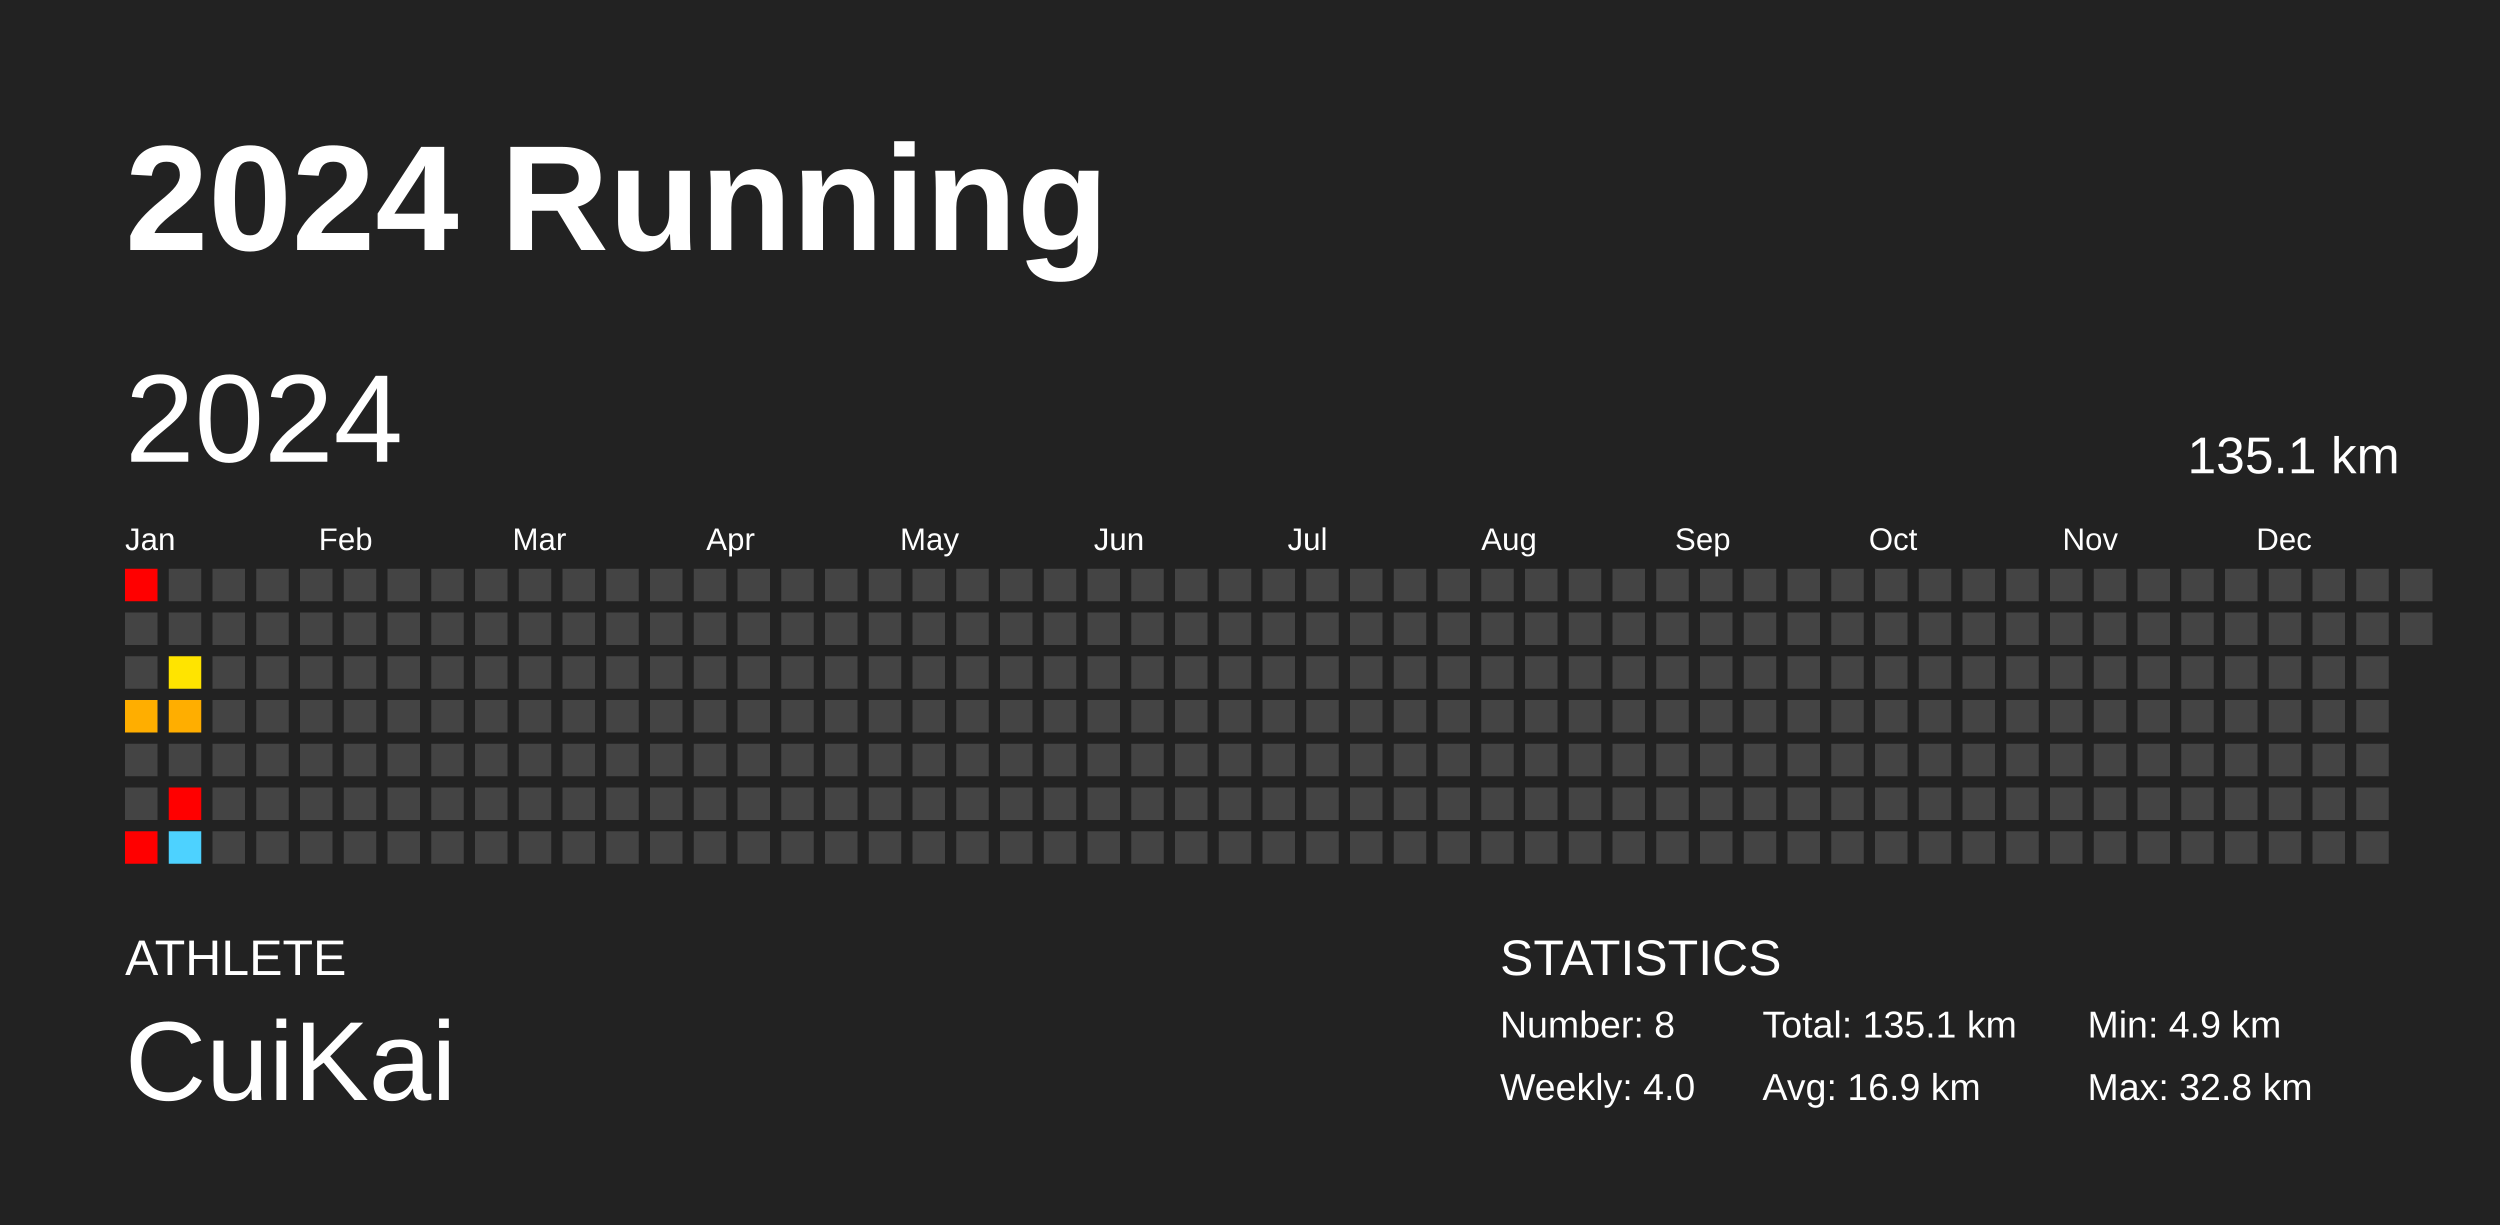
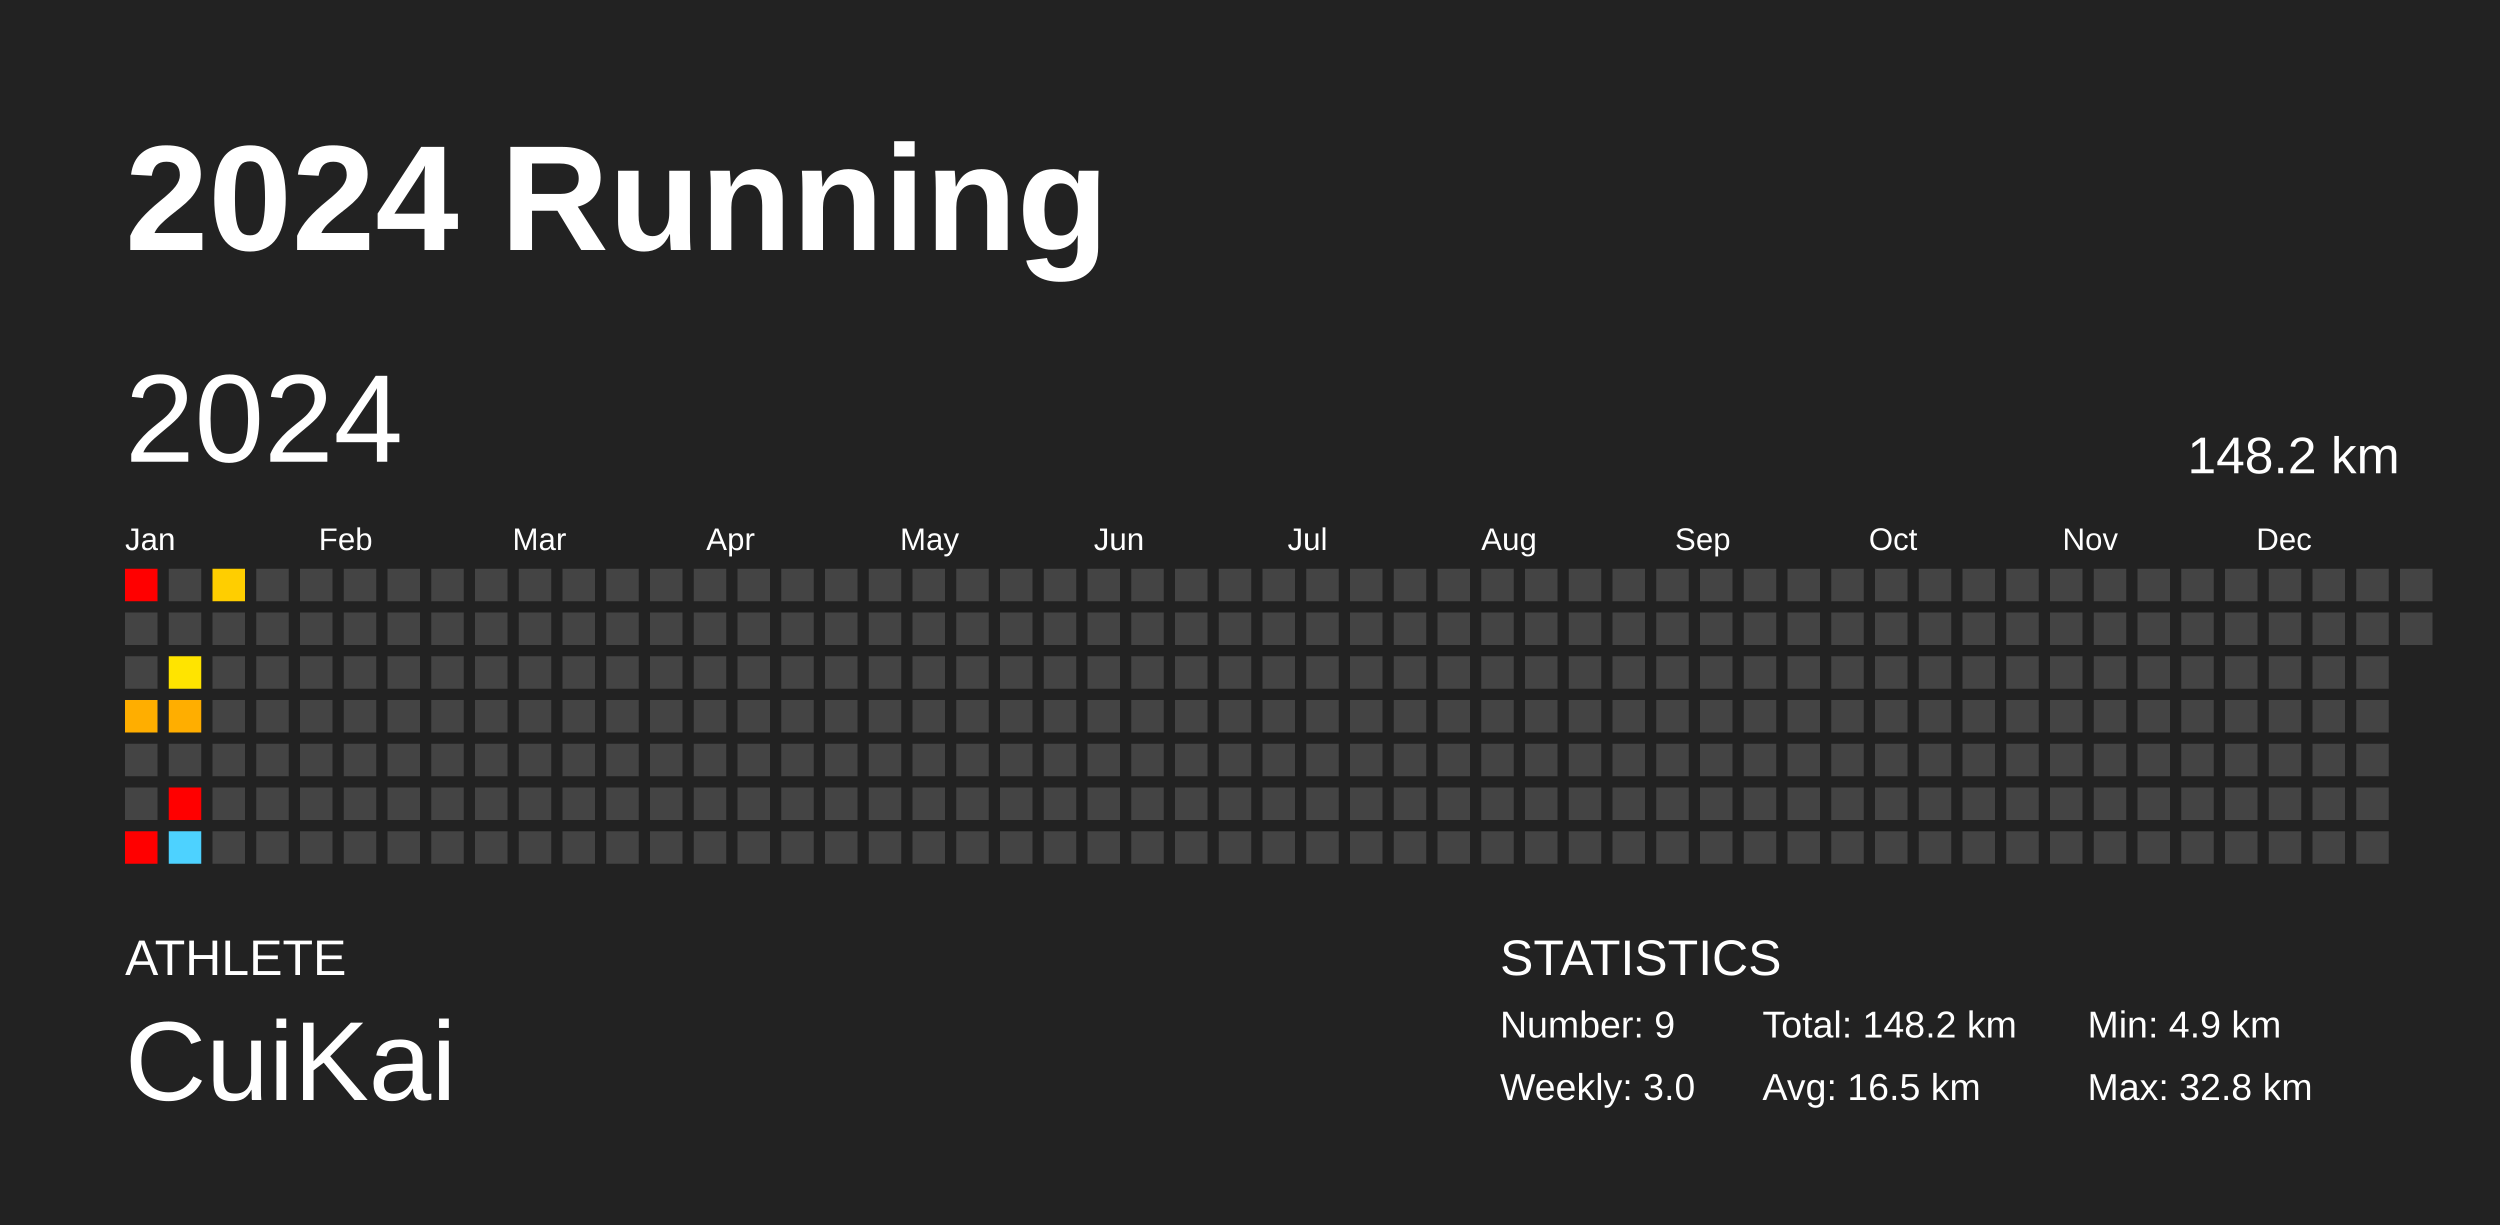
<svg xmlns="http://www.w3.org/2000/svg" baseProfile="full" height="98mm" version="1.1" viewBox="0,0,200,98" width="200mm">
  <defs />
  <rect fill="#222222" height="98" width="200" x="0" y="0" />
  <text fill="#FFFFFF" style="font-size:12px; font-family:Arial; font-weight:bold;" x="10" y="20">2024 Running</text>
  <text fill="#FFFFFF" style="font-size:4px; font-family:Arial" x="10" y="78">ATHLETE</text>
  <text fill="#FFFFFF" style="font-size:9px; font-family:Arial" x="10" y="88">CuiKai</text>
  <text fill="#FFFFFF" style="font-size:4px; font-family:Arial" x="120" y="78">STATISTICS</text>
-   <text fill="#FFFFFF" style="font-size:3px; font-family:Arial" x="120" y="83">Number: 8</text>
-   <text fill="#FFFFFF" style="font-size:3px; font-family:Arial" x="120" y="88">Weekly: 4.0</text>
-   <text fill="#FFFFFF" style="font-size:3px; font-family:Arial" x="141" y="83">Total: 135.1 km</text>
-   <text fill="#FFFFFF" style="font-size:3px; font-family:Arial" x="141" y="88">Avg: 16.9 km</text>
+   <text fill="#FFFFFF" style="font-size:3px; font-family:Arial" x="120" y="83">Number: 9</text>
+   <text fill="#FFFFFF" style="font-size:3px; font-family:Arial" x="120" y="88">Weekly: 3.0</text>
+   <text fill="#FFFFFF" style="font-size:3px; font-family:Arial" x="141" y="83">Total: 148.2 km</text>
+   <text fill="#FFFFFF" style="font-size:3px; font-family:Arial" x="141" y="88">Avg: 16.5 km</text>
  <text fill="#FFFFFF" style="font-size:3px; font-family:Arial" x="167" y="83">Min: 4.9 km</text>
  <text fill="#FFFFFF" style="font-size:3px; font-family:Arial" x="167" y="88">Max: 32.8 km</text>
  <text dominant-baseline="hanging" fill="#FFFFFF" style="font-size:10.0px; font-family:Arial;" x="10" y="30">2024</text>
-   <text dominant-baseline="hanging" fill="#FFFFFF" style="font-size:4.125px; font-family:Arial;" x="175" y="35">135.1 km</text>
+   <text dominant-baseline="hanging" fill="#FFFFFF" style="font-size:4.125px; font-family:Arial;" x="175" y="35">148.2 km</text>
  <text fill="#FFFFFF" style="font-size:2.5px; font-family:Arial" x="10.0" y="44">Jan</text>
  <text fill="#FFFFFF" style="font-size:2.5px; font-family:Arial" x="25.5" y="44">Feb</text>
  <text fill="#FFFFFF" style="font-size:2.5px; font-family:Arial" x="41.0" y="44">Mar</text>
  <text fill="#FFFFFF" style="font-size:2.5px; font-family:Arial" x="56.5" y="44">Apr</text>
  <text fill="#FFFFFF" style="font-size:2.5px; font-family:Arial" x="72.0" y="44">May</text>
  <text fill="#FFFFFF" style="font-size:2.5px; font-family:Arial" x="87.5" y="44">Jun</text>
  <text fill="#FFFFFF" style="font-size:2.5px; font-family:Arial" x="103.0" y="44">Jul</text>
  <text fill="#FFFFFF" style="font-size:2.5px; font-family:Arial" x="118.5" y="44">Aug</text>
  <text fill="#FFFFFF" style="font-size:2.5px; font-family:Arial" x="134.0" y="44">Sep</text>
  <text fill="#FFFFFF" style="font-size:2.5px; font-family:Arial" x="149.5" y="44">Oct</text>
  <text fill="#FFFFFF" style="font-size:2.5px; font-family:Arial" x="165.0" y="44">Nov</text>
  <text fill="#FFFFFF" style="font-size:2.5px; font-family:Arial" x="180.5" y="44">Dec</text>
  <rect fill="red" height="2.6" width="2.6" x="10.0" y="45.5" />
  <rect fill="#444444" height="2.6" width="2.6" x="10.0" y="49.0" />
  <rect fill="#444444" height="2.6" width="2.6" x="10.0" y="52.5" />
  <rect fill="#ffae00" height="2.6" width="2.6" x="10.0" y="56.0" />
  <rect fill="#444444" height="2.6" width="2.6" x="10.0" y="59.5" />
  <rect fill="#444444" height="2.6" width="2.6" x="10.0" y="63.0" />
  <rect fill="red" height="2.6" width="2.6" x="10.0" y="66.5" />
  <rect fill="#444444" height="2.6" width="2.6" x="13.5" y="45.5" />
  <rect fill="#444444" height="2.6" width="2.6" x="13.5" y="49.0" />
  <rect fill="#ffe400" height="2.6" width="2.6" x="13.5" y="52.5" />
  <rect fill="#ffae00" height="2.6" width="2.6" x="13.5" y="56.0" />
  <rect fill="#444444" height="2.6" width="2.6" x="13.5" y="59.5" />
  <rect fill="red" height="2.6" width="2.6" x="13.5" y="63.0" />
  <rect fill="#4dd2ff" height="2.6" width="2.6" x="13.5" y="66.5" />
-   <rect fill="#444444" height="2.6" width="2.6" x="17.0" y="45.5" />
+   <rect fill="#ffce00" height="2.6" width="2.6" x="17.0" y="45.5" />
  <rect fill="#444444" height="2.6" width="2.6" x="17.0" y="49.0" />
  <rect fill="#444444" height="2.6" width="2.6" x="17.0" y="52.5" />
  <rect fill="#444444" height="2.6" width="2.6" x="17.0" y="56.0" />
  <rect fill="#444444" height="2.6" width="2.6" x="17.0" y="59.5" />
  <rect fill="#444444" height="2.6" width="2.6" x="17.0" y="63.0" />
  <rect fill="#444444" height="2.6" width="2.6" x="17.0" y="66.5" />
  <rect fill="#444444" height="2.6" width="2.6" x="20.5" y="45.5" />
  <rect fill="#444444" height="2.6" width="2.6" x="20.5" y="49.0" />
  <rect fill="#444444" height="2.6" width="2.6" x="20.5" y="52.5" />
  <rect fill="#444444" height="2.6" width="2.6" x="20.5" y="56.0" />
  <rect fill="#444444" height="2.6" width="2.6" x="20.5" y="59.5" />
  <rect fill="#444444" height="2.6" width="2.6" x="20.5" y="63.0" />
  <rect fill="#444444" height="2.6" width="2.6" x="20.5" y="66.5" />
  <rect fill="#444444" height="2.6" width="2.6" x="24.0" y="45.5" />
  <rect fill="#444444" height="2.6" width="2.6" x="24.0" y="49.0" />
  <rect fill="#444444" height="2.6" width="2.6" x="24.0" y="52.5" />
  <rect fill="#444444" height="2.6" width="2.6" x="24.0" y="56.0" />
  <rect fill="#444444" height="2.6" width="2.6" x="24.0" y="59.5" />
  <rect fill="#444444" height="2.6" width="2.6" x="24.0" y="63.0" />
  <rect fill="#444444" height="2.6" width="2.6" x="24.0" y="66.5" />
  <rect fill="#444444" height="2.6" width="2.6" x="27.5" y="45.5" />
  <rect fill="#444444" height="2.6" width="2.6" x="27.5" y="49.0" />
  <rect fill="#444444" height="2.6" width="2.6" x="27.5" y="52.5" />
  <rect fill="#444444" height="2.6" width="2.6" x="27.5" y="56.0" />
  <rect fill="#444444" height="2.6" width="2.6" x="27.5" y="59.5" />
  <rect fill="#444444" height="2.6" width="2.6" x="27.5" y="63.0" />
  <rect fill="#444444" height="2.6" width="2.6" x="27.5" y="66.5" />
  <rect fill="#444444" height="2.6" width="2.6" x="31.0" y="45.5" />
  <rect fill="#444444" height="2.6" width="2.6" x="31.0" y="49.0" />
  <rect fill="#444444" height="2.6" width="2.6" x="31.0" y="52.5" />
  <rect fill="#444444" height="2.6" width="2.6" x="31.0" y="56.0" />
  <rect fill="#444444" height="2.6" width="2.6" x="31.0" y="59.5" />
  <rect fill="#444444" height="2.6" width="2.6" x="31.0" y="63.0" />
  <rect fill="#444444" height="2.6" width="2.6" x="31.0" y="66.5" />
  <rect fill="#444444" height="2.6" width="2.6" x="34.5" y="45.5" />
  <rect fill="#444444" height="2.6" width="2.6" x="34.5" y="49.0" />
  <rect fill="#444444" height="2.6" width="2.6" x="34.5" y="52.5" />
  <rect fill="#444444" height="2.6" width="2.6" x="34.5" y="56.0" />
  <rect fill="#444444" height="2.6" width="2.6" x="34.5" y="59.5" />
  <rect fill="#444444" height="2.6" width="2.6" x="34.5" y="63.0" />
  <rect fill="#444444" height="2.6" width="2.6" x="34.5" y="66.5" />
  <rect fill="#444444" height="2.6" width="2.6" x="38.0" y="45.5" />
  <rect fill="#444444" height="2.6" width="2.6" x="38.0" y="49.0" />
  <rect fill="#444444" height="2.6" width="2.6" x="38.0" y="52.5" />
  <rect fill="#444444" height="2.6" width="2.6" x="38.0" y="56.0" />
  <rect fill="#444444" height="2.6" width="2.6" x="38.0" y="59.5" />
  <rect fill="#444444" height="2.6" width="2.6" x="38.0" y="63.0" />
  <rect fill="#444444" height="2.6" width="2.6" x="38.0" y="66.5" />
  <rect fill="#444444" height="2.6" width="2.6" x="41.5" y="45.5" />
  <rect fill="#444444" height="2.6" width="2.6" x="41.5" y="49.0" />
  <rect fill="#444444" height="2.6" width="2.6" x="41.5" y="52.5" />
  <rect fill="#444444" height="2.6" width="2.6" x="41.5" y="56.0" />
  <rect fill="#444444" height="2.6" width="2.6" x="41.5" y="59.5" />
  <rect fill="#444444" height="2.6" width="2.6" x="41.5" y="63.0" />
  <rect fill="#444444" height="2.6" width="2.6" x="41.5" y="66.5" />
  <rect fill="#444444" height="2.6" width="2.6" x="45.0" y="45.5" />
  <rect fill="#444444" height="2.6" width="2.6" x="45.0" y="49.0" />
  <rect fill="#444444" height="2.6" width="2.6" x="45.0" y="52.5" />
  <rect fill="#444444" height="2.6" width="2.6" x="45.0" y="56.0" />
  <rect fill="#444444" height="2.6" width="2.6" x="45.0" y="59.5" />
  <rect fill="#444444" height="2.6" width="2.6" x="45.0" y="63.0" />
  <rect fill="#444444" height="2.6" width="2.6" x="45.0" y="66.5" />
  <rect fill="#444444" height="2.6" width="2.6" x="48.5" y="45.5" />
  <rect fill="#444444" height="2.6" width="2.6" x="48.5" y="49.0" />
  <rect fill="#444444" height="2.6" width="2.6" x="48.5" y="52.5" />
  <rect fill="#444444" height="2.6" width="2.6" x="48.5" y="56.0" />
  <rect fill="#444444" height="2.6" width="2.6" x="48.5" y="59.5" />
  <rect fill="#444444" height="2.6" width="2.6" x="48.5" y="63.0" />
  <rect fill="#444444" height="2.6" width="2.6" x="48.5" y="66.5" />
  <rect fill="#444444" height="2.6" width="2.6" x="52.0" y="45.5" />
  <rect fill="#444444" height="2.6" width="2.6" x="52.0" y="49.0" />
  <rect fill="#444444" height="2.6" width="2.6" x="52.0" y="52.5" />
  <rect fill="#444444" height="2.6" width="2.6" x="52.0" y="56.0" />
  <rect fill="#444444" height="2.6" width="2.6" x="52.0" y="59.5" />
  <rect fill="#444444" height="2.6" width="2.6" x="52.0" y="63.0" />
  <rect fill="#444444" height="2.6" width="2.6" x="52.0" y="66.5" />
  <rect fill="#444444" height="2.6" width="2.6" x="55.5" y="45.5" />
  <rect fill="#444444" height="2.6" width="2.6" x="55.5" y="49.0" />
  <rect fill="#444444" height="2.6" width="2.6" x="55.5" y="52.5" />
  <rect fill="#444444" height="2.6" width="2.6" x="55.5" y="56.0" />
  <rect fill="#444444" height="2.6" width="2.6" x="55.5" y="59.5" />
  <rect fill="#444444" height="2.6" width="2.6" x="55.5" y="63.0" />
  <rect fill="#444444" height="2.6" width="2.6" x="55.5" y="66.5" />
  <rect fill="#444444" height="2.6" width="2.6" x="59.0" y="45.5" />
  <rect fill="#444444" height="2.6" width="2.6" x="59.0" y="49.0" />
  <rect fill="#444444" height="2.6" width="2.6" x="59.0" y="52.5" />
  <rect fill="#444444" height="2.6" width="2.6" x="59.0" y="56.0" />
  <rect fill="#444444" height="2.6" width="2.6" x="59.0" y="59.5" />
  <rect fill="#444444" height="2.6" width="2.6" x="59.0" y="63.0" />
  <rect fill="#444444" height="2.6" width="2.6" x="59.0" y="66.5" />
  <rect fill="#444444" height="2.6" width="2.6" x="62.5" y="45.5" />
  <rect fill="#444444" height="2.6" width="2.6" x="62.5" y="49.0" />
  <rect fill="#444444" height="2.6" width="2.6" x="62.5" y="52.5" />
  <rect fill="#444444" height="2.6" width="2.6" x="62.5" y="56.0" />
  <rect fill="#444444" height="2.6" width="2.6" x="62.5" y="59.5" />
  <rect fill="#444444" height="2.6" width="2.6" x="62.5" y="63.0" />
  <rect fill="#444444" height="2.6" width="2.6" x="62.5" y="66.5" />
  <rect fill="#444444" height="2.6" width="2.6" x="66.0" y="45.5" />
  <rect fill="#444444" height="2.6" width="2.6" x="66.0" y="49.0" />
  <rect fill="#444444" height="2.6" width="2.6" x="66.0" y="52.5" />
  <rect fill="#444444" height="2.6" width="2.6" x="66.0" y="56.0" />
  <rect fill="#444444" height="2.6" width="2.6" x="66.0" y="59.5" />
  <rect fill="#444444" height="2.6" width="2.6" x="66.0" y="63.0" />
  <rect fill="#444444" height="2.6" width="2.6" x="66.0" y="66.5" />
  <rect fill="#444444" height="2.6" width="2.6" x="69.5" y="45.5" />
  <rect fill="#444444" height="2.6" width="2.6" x="69.5" y="49.0" />
  <rect fill="#444444" height="2.6" width="2.6" x="69.5" y="52.5" />
  <rect fill="#444444" height="2.6" width="2.6" x="69.5" y="56.0" />
  <rect fill="#444444" height="2.6" width="2.6" x="69.5" y="59.5" />
  <rect fill="#444444" height="2.6" width="2.6" x="69.5" y="63.0" />
  <rect fill="#444444" height="2.6" width="2.6" x="69.5" y="66.5" />
  <rect fill="#444444" height="2.6" width="2.6" x="73.0" y="45.5" />
  <rect fill="#444444" height="2.6" width="2.6" x="73.0" y="49.0" />
  <rect fill="#444444" height="2.6" width="2.6" x="73.0" y="52.5" />
  <rect fill="#444444" height="2.6" width="2.6" x="73.0" y="56.0" />
  <rect fill="#444444" height="2.6" width="2.6" x="73.0" y="59.5" />
  <rect fill="#444444" height="2.6" width="2.6" x="73.0" y="63.0" />
  <rect fill="#444444" height="2.6" width="2.6" x="73.0" y="66.5" />
  <rect fill="#444444" height="2.6" width="2.6" x="76.5" y="45.5" />
  <rect fill="#444444" height="2.6" width="2.6" x="76.5" y="49.0" />
  <rect fill="#444444" height="2.6" width="2.6" x="76.5" y="52.5" />
  <rect fill="#444444" height="2.6" width="2.6" x="76.5" y="56.0" />
  <rect fill="#444444" height="2.6" width="2.6" x="76.5" y="59.5" />
  <rect fill="#444444" height="2.6" width="2.6" x="76.5" y="63.0" />
  <rect fill="#444444" height="2.6" width="2.6" x="76.5" y="66.5" />
  <rect fill="#444444" height="2.6" width="2.6" x="80.0" y="45.5" />
  <rect fill="#444444" height="2.6" width="2.6" x="80.0" y="49.0" />
  <rect fill="#444444" height="2.6" width="2.6" x="80.0" y="52.5" />
  <rect fill="#444444" height="2.6" width="2.6" x="80.0" y="56.0" />
  <rect fill="#444444" height="2.6" width="2.6" x="80.0" y="59.5" />
  <rect fill="#444444" height="2.6" width="2.6" x="80.0" y="63.0" />
  <rect fill="#444444" height="2.6" width="2.6" x="80.0" y="66.5" />
  <rect fill="#444444" height="2.6" width="2.6" x="83.5" y="45.5" />
  <rect fill="#444444" height="2.6" width="2.6" x="83.5" y="49.0" />
  <rect fill="#444444" height="2.6" width="2.6" x="83.5" y="52.5" />
  <rect fill="#444444" height="2.6" width="2.6" x="83.5" y="56.0" />
  <rect fill="#444444" height="2.6" width="2.6" x="83.5" y="59.5" />
  <rect fill="#444444" height="2.6" width="2.6" x="83.5" y="63.0" />
  <rect fill="#444444" height="2.6" width="2.6" x="83.5" y="66.5" />
  <rect fill="#444444" height="2.6" width="2.6" x="87.0" y="45.5" />
  <rect fill="#444444" height="2.6" width="2.6" x="87.0" y="49.0" />
  <rect fill="#444444" height="2.6" width="2.6" x="87.0" y="52.5" />
  <rect fill="#444444" height="2.6" width="2.6" x="87.0" y="56.0" />
  <rect fill="#444444" height="2.6" width="2.6" x="87.0" y="59.5" />
  <rect fill="#444444" height="2.6" width="2.6" x="87.0" y="63.0" />
  <rect fill="#444444" height="2.6" width="2.6" x="87.0" y="66.5" />
  <rect fill="#444444" height="2.6" width="2.6" x="90.5" y="45.5" />
  <rect fill="#444444" height="2.6" width="2.6" x="90.5" y="49.0" />
  <rect fill="#444444" height="2.6" width="2.6" x="90.5" y="52.5" />
  <rect fill="#444444" height="2.6" width="2.6" x="90.5" y="56.0" />
  <rect fill="#444444" height="2.6" width="2.6" x="90.5" y="59.5" />
  <rect fill="#444444" height="2.6" width="2.6" x="90.5" y="63.0" />
  <rect fill="#444444" height="2.6" width="2.6" x="90.5" y="66.5" />
  <rect fill="#444444" height="2.6" width="2.6" x="94.0" y="45.5" />
  <rect fill="#444444" height="2.6" width="2.6" x="94.0" y="49.0" />
  <rect fill="#444444" height="2.6" width="2.6" x="94.0" y="52.5" />
  <rect fill="#444444" height="2.6" width="2.6" x="94.0" y="56.0" />
  <rect fill="#444444" height="2.6" width="2.6" x="94.0" y="59.5" />
  <rect fill="#444444" height="2.6" width="2.6" x="94.0" y="63.0" />
  <rect fill="#444444" height="2.6" width="2.6" x="94.0" y="66.5" />
  <rect fill="#444444" height="2.6" width="2.6" x="97.5" y="45.5" />
  <rect fill="#444444" height="2.6" width="2.6" x="97.5" y="49.0" />
  <rect fill="#444444" height="2.6" width="2.6" x="97.5" y="52.5" />
  <rect fill="#444444" height="2.6" width="2.6" x="97.5" y="56.0" />
  <rect fill="#444444" height="2.6" width="2.6" x="97.5" y="59.5" />
  <rect fill="#444444" height="2.6" width="2.6" x="97.5" y="63.0" />
  <rect fill="#444444" height="2.6" width="2.6" x="97.5" y="66.5" />
  <rect fill="#444444" height="2.6" width="2.6" x="101.0" y="45.5" />
  <rect fill="#444444" height="2.6" width="2.6" x="101.0" y="49.0" />
  <rect fill="#444444" height="2.6" width="2.6" x="101.0" y="52.5" />
  <rect fill="#444444" height="2.6" width="2.6" x="101.0" y="56.0" />
  <rect fill="#444444" height="2.6" width="2.6" x="101.0" y="59.5" />
  <rect fill="#444444" height="2.6" width="2.6" x="101.0" y="63.0" />
  <rect fill="#444444" height="2.6" width="2.6" x="101.0" y="66.5" />
  <rect fill="#444444" height="2.6" width="2.6" x="104.5" y="45.5" />
  <rect fill="#444444" height="2.6" width="2.6" x="104.5" y="49.0" />
  <rect fill="#444444" height="2.6" width="2.6" x="104.5" y="52.5" />
  <rect fill="#444444" height="2.6" width="2.6" x="104.5" y="56.0" />
  <rect fill="#444444" height="2.6" width="2.6" x="104.5" y="59.5" />
  <rect fill="#444444" height="2.6" width="2.6" x="104.5" y="63.0" />
  <rect fill="#444444" height="2.6" width="2.6" x="104.5" y="66.5" />
  <rect fill="#444444" height="2.6" width="2.6" x="108.0" y="45.5" />
  <rect fill="#444444" height="2.6" width="2.6" x="108.0" y="49.0" />
  <rect fill="#444444" height="2.6" width="2.6" x="108.0" y="52.5" />
  <rect fill="#444444" height="2.6" width="2.6" x="108.0" y="56.0" />
  <rect fill="#444444" height="2.6" width="2.6" x="108.0" y="59.5" />
  <rect fill="#444444" height="2.6" width="2.6" x="108.0" y="63.0" />
  <rect fill="#444444" height="2.6" width="2.6" x="108.0" y="66.5" />
  <rect fill="#444444" height="2.6" width="2.6" x="111.5" y="45.5" />
  <rect fill="#444444" height="2.6" width="2.6" x="111.5" y="49.0" />
  <rect fill="#444444" height="2.6" width="2.6" x="111.5" y="52.5" />
  <rect fill="#444444" height="2.6" width="2.6" x="111.5" y="56.0" />
  <rect fill="#444444" height="2.6" width="2.6" x="111.5" y="59.5" />
  <rect fill="#444444" height="2.6" width="2.6" x="111.5" y="63.0" />
  <rect fill="#444444" height="2.6" width="2.6" x="111.5" y="66.5" />
  <rect fill="#444444" height="2.6" width="2.6" x="115.0" y="45.5" />
  <rect fill="#444444" height="2.6" width="2.6" x="115.0" y="49.0" />
  <rect fill="#444444" height="2.6" width="2.6" x="115.0" y="52.5" />
  <rect fill="#444444" height="2.6" width="2.6" x="115.0" y="56.0" />
  <rect fill="#444444" height="2.6" width="2.6" x="115.0" y="59.5" />
  <rect fill="#444444" height="2.6" width="2.6" x="115.0" y="63.0" />
  <rect fill="#444444" height="2.6" width="2.6" x="115.0" y="66.5" />
  <rect fill="#444444" height="2.6" width="2.6" x="118.5" y="45.5" />
  <rect fill="#444444" height="2.6" width="2.6" x="118.5" y="49.0" />
  <rect fill="#444444" height="2.6" width="2.6" x="118.5" y="52.5" />
  <rect fill="#444444" height="2.6" width="2.6" x="118.5" y="56.0" />
  <rect fill="#444444" height="2.6" width="2.6" x="118.5" y="59.5" />
  <rect fill="#444444" height="2.6" width="2.6" x="118.5" y="63.0" />
  <rect fill="#444444" height="2.6" width="2.6" x="118.5" y="66.5" />
  <rect fill="#444444" height="2.6" width="2.6" x="122.0" y="45.5" />
  <rect fill="#444444" height="2.6" width="2.6" x="122.0" y="49.0" />
  <rect fill="#444444" height="2.6" width="2.6" x="122.0" y="52.5" />
  <rect fill="#444444" height="2.6" width="2.6" x="122.0" y="56.0" />
  <rect fill="#444444" height="2.6" width="2.6" x="122.0" y="59.5" />
  <rect fill="#444444" height="2.6" width="2.6" x="122.0" y="63.0" />
  <rect fill="#444444" height="2.6" width="2.6" x="122.0" y="66.5" />
  <rect fill="#444444" height="2.6" width="2.6" x="125.5" y="45.5" />
  <rect fill="#444444" height="2.6" width="2.6" x="125.5" y="49.0" />
  <rect fill="#444444" height="2.6" width="2.6" x="125.5" y="52.5" />
  <rect fill="#444444" height="2.6" width="2.6" x="125.5" y="56.0" />
  <rect fill="#444444" height="2.6" width="2.6" x="125.5" y="59.5" />
  <rect fill="#444444" height="2.6" width="2.6" x="125.5" y="63.0" />
  <rect fill="#444444" height="2.6" width="2.6" x="125.5" y="66.5" />
  <rect fill="#444444" height="2.6" width="2.6" x="129.0" y="45.5" />
  <rect fill="#444444" height="2.6" width="2.6" x="129.0" y="49.0" />
  <rect fill="#444444" height="2.6" width="2.6" x="129.0" y="52.5" />
  <rect fill="#444444" height="2.6" width="2.6" x="129.0" y="56.0" />
  <rect fill="#444444" height="2.6" width="2.6" x="129.0" y="59.5" />
  <rect fill="#444444" height="2.6" width="2.6" x="129.0" y="63.0" />
  <rect fill="#444444" height="2.6" width="2.6" x="129.0" y="66.5" />
  <rect fill="#444444" height="2.6" width="2.6" x="132.5" y="45.5" />
  <rect fill="#444444" height="2.6" width="2.6" x="132.5" y="49.0" />
  <rect fill="#444444" height="2.6" width="2.6" x="132.5" y="52.5" />
  <rect fill="#444444" height="2.6" width="2.6" x="132.5" y="56.0" />
  <rect fill="#444444" height="2.6" width="2.6" x="132.5" y="59.5" />
  <rect fill="#444444" height="2.6" width="2.6" x="132.5" y="63.0" />
  <rect fill="#444444" height="2.6" width="2.6" x="132.5" y="66.5" />
  <rect fill="#444444" height="2.6" width="2.6" x="136.0" y="45.5" />
  <rect fill="#444444" height="2.6" width="2.6" x="136.0" y="49.0" />
  <rect fill="#444444" height="2.6" width="2.6" x="136.0" y="52.5" />
  <rect fill="#444444" height="2.6" width="2.6" x="136.0" y="56.0" />
  <rect fill="#444444" height="2.6" width="2.6" x="136.0" y="59.5" />
  <rect fill="#444444" height="2.6" width="2.6" x="136.0" y="63.0" />
  <rect fill="#444444" height="2.6" width="2.6" x="136.0" y="66.5" />
  <rect fill="#444444" height="2.6" width="2.6" x="139.5" y="45.5" />
  <rect fill="#444444" height="2.6" width="2.6" x="139.5" y="49.0" />
  <rect fill="#444444" height="2.6" width="2.6" x="139.5" y="52.5" />
  <rect fill="#444444" height="2.6" width="2.6" x="139.5" y="56.0" />
  <rect fill="#444444" height="2.6" width="2.6" x="139.5" y="59.5" />
  <rect fill="#444444" height="2.6" width="2.6" x="139.5" y="63.0" />
  <rect fill="#444444" height="2.6" width="2.6" x="139.5" y="66.5" />
  <rect fill="#444444" height="2.6" width="2.6" x="143.0" y="45.5" />
  <rect fill="#444444" height="2.6" width="2.6" x="143.0" y="49.0" />
  <rect fill="#444444" height="2.6" width="2.6" x="143.0" y="52.5" />
  <rect fill="#444444" height="2.6" width="2.6" x="143.0" y="56.0" />
  <rect fill="#444444" height="2.6" width="2.6" x="143.0" y="59.5" />
  <rect fill="#444444" height="2.6" width="2.6" x="143.0" y="63.0" />
  <rect fill="#444444" height="2.6" width="2.6" x="143.0" y="66.5" />
  <rect fill="#444444" height="2.6" width="2.6" x="146.5" y="45.5" />
  <rect fill="#444444" height="2.6" width="2.6" x="146.5" y="49.0" />
  <rect fill="#444444" height="2.6" width="2.6" x="146.5" y="52.5" />
  <rect fill="#444444" height="2.6" width="2.6" x="146.5" y="56.0" />
  <rect fill="#444444" height="2.6" width="2.6" x="146.5" y="59.5" />
  <rect fill="#444444" height="2.6" width="2.6" x="146.5" y="63.0" />
  <rect fill="#444444" height="2.6" width="2.6" x="146.5" y="66.5" />
  <rect fill="#444444" height="2.6" width="2.6" x="150.0" y="45.5" />
  <rect fill="#444444" height="2.6" width="2.6" x="150.0" y="49.0" />
  <rect fill="#444444" height="2.6" width="2.6" x="150.0" y="52.5" />
  <rect fill="#444444" height="2.6" width="2.6" x="150.0" y="56.0" />
  <rect fill="#444444" height="2.6" width="2.6" x="150.0" y="59.5" />
  <rect fill="#444444" height="2.6" width="2.6" x="150.0" y="63.0" />
  <rect fill="#444444" height="2.6" width="2.6" x="150.0" y="66.5" />
  <rect fill="#444444" height="2.6" width="2.6" x="153.5" y="45.5" />
  <rect fill="#444444" height="2.6" width="2.6" x="153.5" y="49.0" />
  <rect fill="#444444" height="2.6" width="2.6" x="153.5" y="52.5" />
  <rect fill="#444444" height="2.6" width="2.6" x="153.5" y="56.0" />
  <rect fill="#444444" height="2.6" width="2.6" x="153.5" y="59.5" />
  <rect fill="#444444" height="2.6" width="2.6" x="153.5" y="63.0" />
  <rect fill="#444444" height="2.6" width="2.6" x="153.5" y="66.5" />
  <rect fill="#444444" height="2.6" width="2.6" x="157.0" y="45.5" />
  <rect fill="#444444" height="2.6" width="2.6" x="157.0" y="49.0" />
  <rect fill="#444444" height="2.6" width="2.6" x="157.0" y="52.5" />
  <rect fill="#444444" height="2.6" width="2.6" x="157.0" y="56.0" />
  <rect fill="#444444" height="2.6" width="2.6" x="157.0" y="59.5" />
  <rect fill="#444444" height="2.6" width="2.6" x="157.0" y="63.0" />
  <rect fill="#444444" height="2.6" width="2.6" x="157.0" y="66.5" />
  <rect fill="#444444" height="2.6" width="2.6" x="160.5" y="45.5" />
  <rect fill="#444444" height="2.6" width="2.6" x="160.5" y="49.0" />
  <rect fill="#444444" height="2.6" width="2.6" x="160.5" y="52.5" />
  <rect fill="#444444" height="2.6" width="2.6" x="160.5" y="56.0" />
  <rect fill="#444444" height="2.6" width="2.6" x="160.5" y="59.5" />
  <rect fill="#444444" height="2.6" width="2.6" x="160.5" y="63.0" />
  <rect fill="#444444" height="2.6" width="2.6" x="160.5" y="66.5" />
  <rect fill="#444444" height="2.6" width="2.6" x="164.0" y="45.5" />
  <rect fill="#444444" height="2.6" width="2.6" x="164.0" y="49.0" />
  <rect fill="#444444" height="2.6" width="2.6" x="164.0" y="52.5" />
  <rect fill="#444444" height="2.6" width="2.6" x="164.0" y="56.0" />
  <rect fill="#444444" height="2.6" width="2.6" x="164.0" y="59.5" />
  <rect fill="#444444" height="2.6" width="2.6" x="164.0" y="63.0" />
  <rect fill="#444444" height="2.6" width="2.6" x="164.0" y="66.5" />
  <rect fill="#444444" height="2.6" width="2.6" x="167.5" y="45.5" />
  <rect fill="#444444" height="2.6" width="2.6" x="167.5" y="49.0" />
  <rect fill="#444444" height="2.6" width="2.6" x="167.5" y="52.5" />
  <rect fill="#444444" height="2.6" width="2.6" x="167.5" y="56.0" />
  <rect fill="#444444" height="2.6" width="2.6" x="167.5" y="59.5" />
  <rect fill="#444444" height="2.6" width="2.6" x="167.5" y="63.0" />
  <rect fill="#444444" height="2.6" width="2.6" x="167.5" y="66.5" />
  <rect fill="#444444" height="2.6" width="2.6" x="171.0" y="45.5" />
  <rect fill="#444444" height="2.6" width="2.6" x="171.0" y="49.0" />
  <rect fill="#444444" height="2.6" width="2.6" x="171.0" y="52.5" />
  <rect fill="#444444" height="2.6" width="2.6" x="171.0" y="56.0" />
  <rect fill="#444444" height="2.6" width="2.6" x="171.0" y="59.5" />
  <rect fill="#444444" height="2.6" width="2.6" x="171.0" y="63.0" />
  <rect fill="#444444" height="2.6" width="2.6" x="171.0" y="66.5" />
  <rect fill="#444444" height="2.6" width="2.6" x="174.5" y="45.5" />
  <rect fill="#444444" height="2.6" width="2.6" x="174.5" y="49.0" />
  <rect fill="#444444" height="2.6" width="2.6" x="174.5" y="52.5" />
  <rect fill="#444444" height="2.6" width="2.6" x="174.5" y="56.0" />
  <rect fill="#444444" height="2.6" width="2.6" x="174.5" y="59.5" />
  <rect fill="#444444" height="2.6" width="2.6" x="174.5" y="63.0" />
  <rect fill="#444444" height="2.6" width="2.6" x="174.5" y="66.5" />
  <rect fill="#444444" height="2.6" width="2.6" x="178.0" y="45.5" />
  <rect fill="#444444" height="2.6" width="2.6" x="178.0" y="49.0" />
  <rect fill="#444444" height="2.6" width="2.6" x="178.0" y="52.5" />
  <rect fill="#444444" height="2.6" width="2.6" x="178.0" y="56.0" />
  <rect fill="#444444" height="2.6" width="2.6" x="178.0" y="59.5" />
  <rect fill="#444444" height="2.6" width="2.6" x="178.0" y="63.0" />
  <rect fill="#444444" height="2.6" width="2.6" x="178.0" y="66.5" />
  <rect fill="#444444" height="2.6" width="2.6" x="181.5" y="45.5" />
  <rect fill="#444444" height="2.6" width="2.6" x="181.5" y="49.0" />
  <rect fill="#444444" height="2.6" width="2.6" x="181.5" y="52.5" />
  <rect fill="#444444" height="2.6" width="2.6" x="181.5" y="56.0" />
  <rect fill="#444444" height="2.6" width="2.6" x="181.5" y="59.5" />
  <rect fill="#444444" height="2.6" width="2.6" x="181.5" y="63.0" />
  <rect fill="#444444" height="2.6" width="2.6" x="181.5" y="66.5" />
  <rect fill="#444444" height="2.6" width="2.6" x="185.0" y="45.5" />
  <rect fill="#444444" height="2.6" width="2.6" x="185.0" y="49.0" />
  <rect fill="#444444" height="2.6" width="2.6" x="185.0" y="52.5" />
  <rect fill="#444444" height="2.6" width="2.6" x="185.0" y="56.0" />
  <rect fill="#444444" height="2.6" width="2.6" x="185.0" y="59.5" />
  <rect fill="#444444" height="2.6" width="2.6" x="185.0" y="63.0" />
  <rect fill="#444444" height="2.6" width="2.6" x="185.0" y="66.5" />
  <rect fill="#444444" height="2.6" width="2.6" x="188.5" y="45.5" />
  <rect fill="#444444" height="2.6" width="2.6" x="188.5" y="49.0" />
  <rect fill="#444444" height="2.6" width="2.6" x="188.5" y="52.5" />
  <rect fill="#444444" height="2.6" width="2.6" x="188.5" y="56.0" />
  <rect fill="#444444" height="2.6" width="2.6" x="188.5" y="59.5" />
  <rect fill="#444444" height="2.6" width="2.6" x="188.5" y="63.0" />
  <rect fill="#444444" height="2.6" width="2.6" x="188.5" y="66.5" />
  <rect fill="#444444" height="2.6" width="2.6" x="192.0" y="45.5" />
  <rect fill="#444444" height="2.6" width="2.6" x="192.0" y="49.0" />
</svg>
